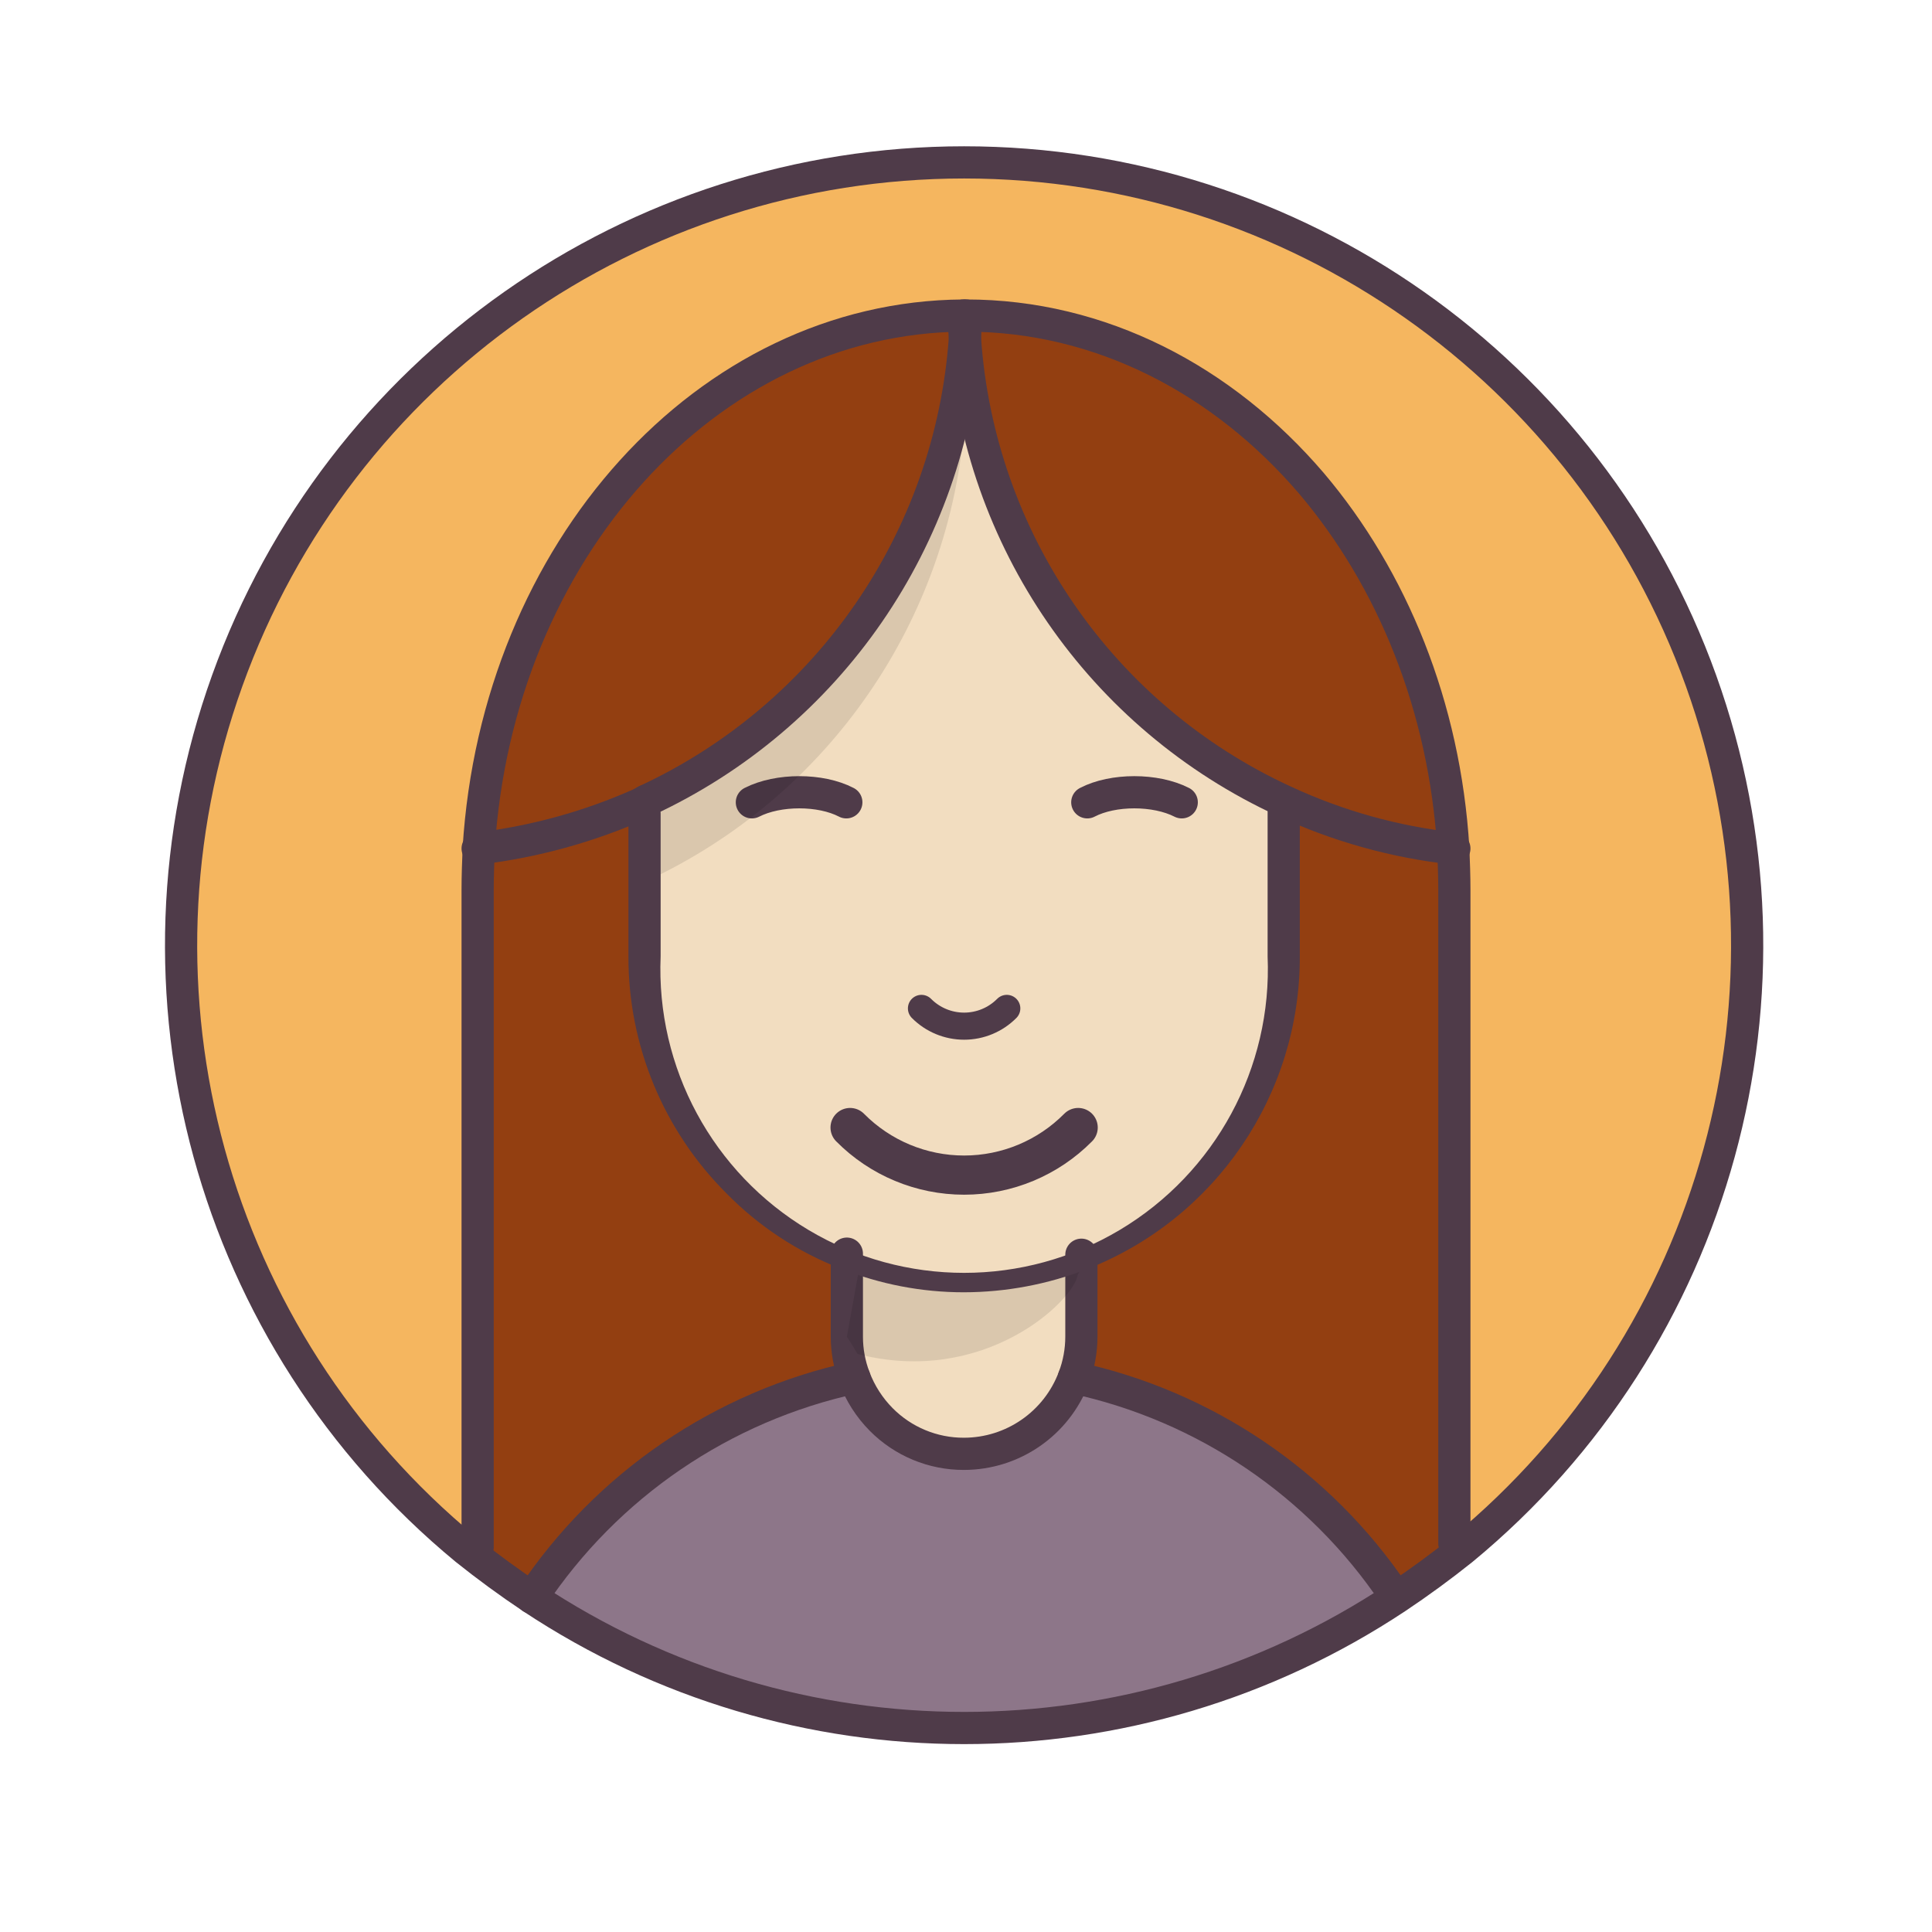
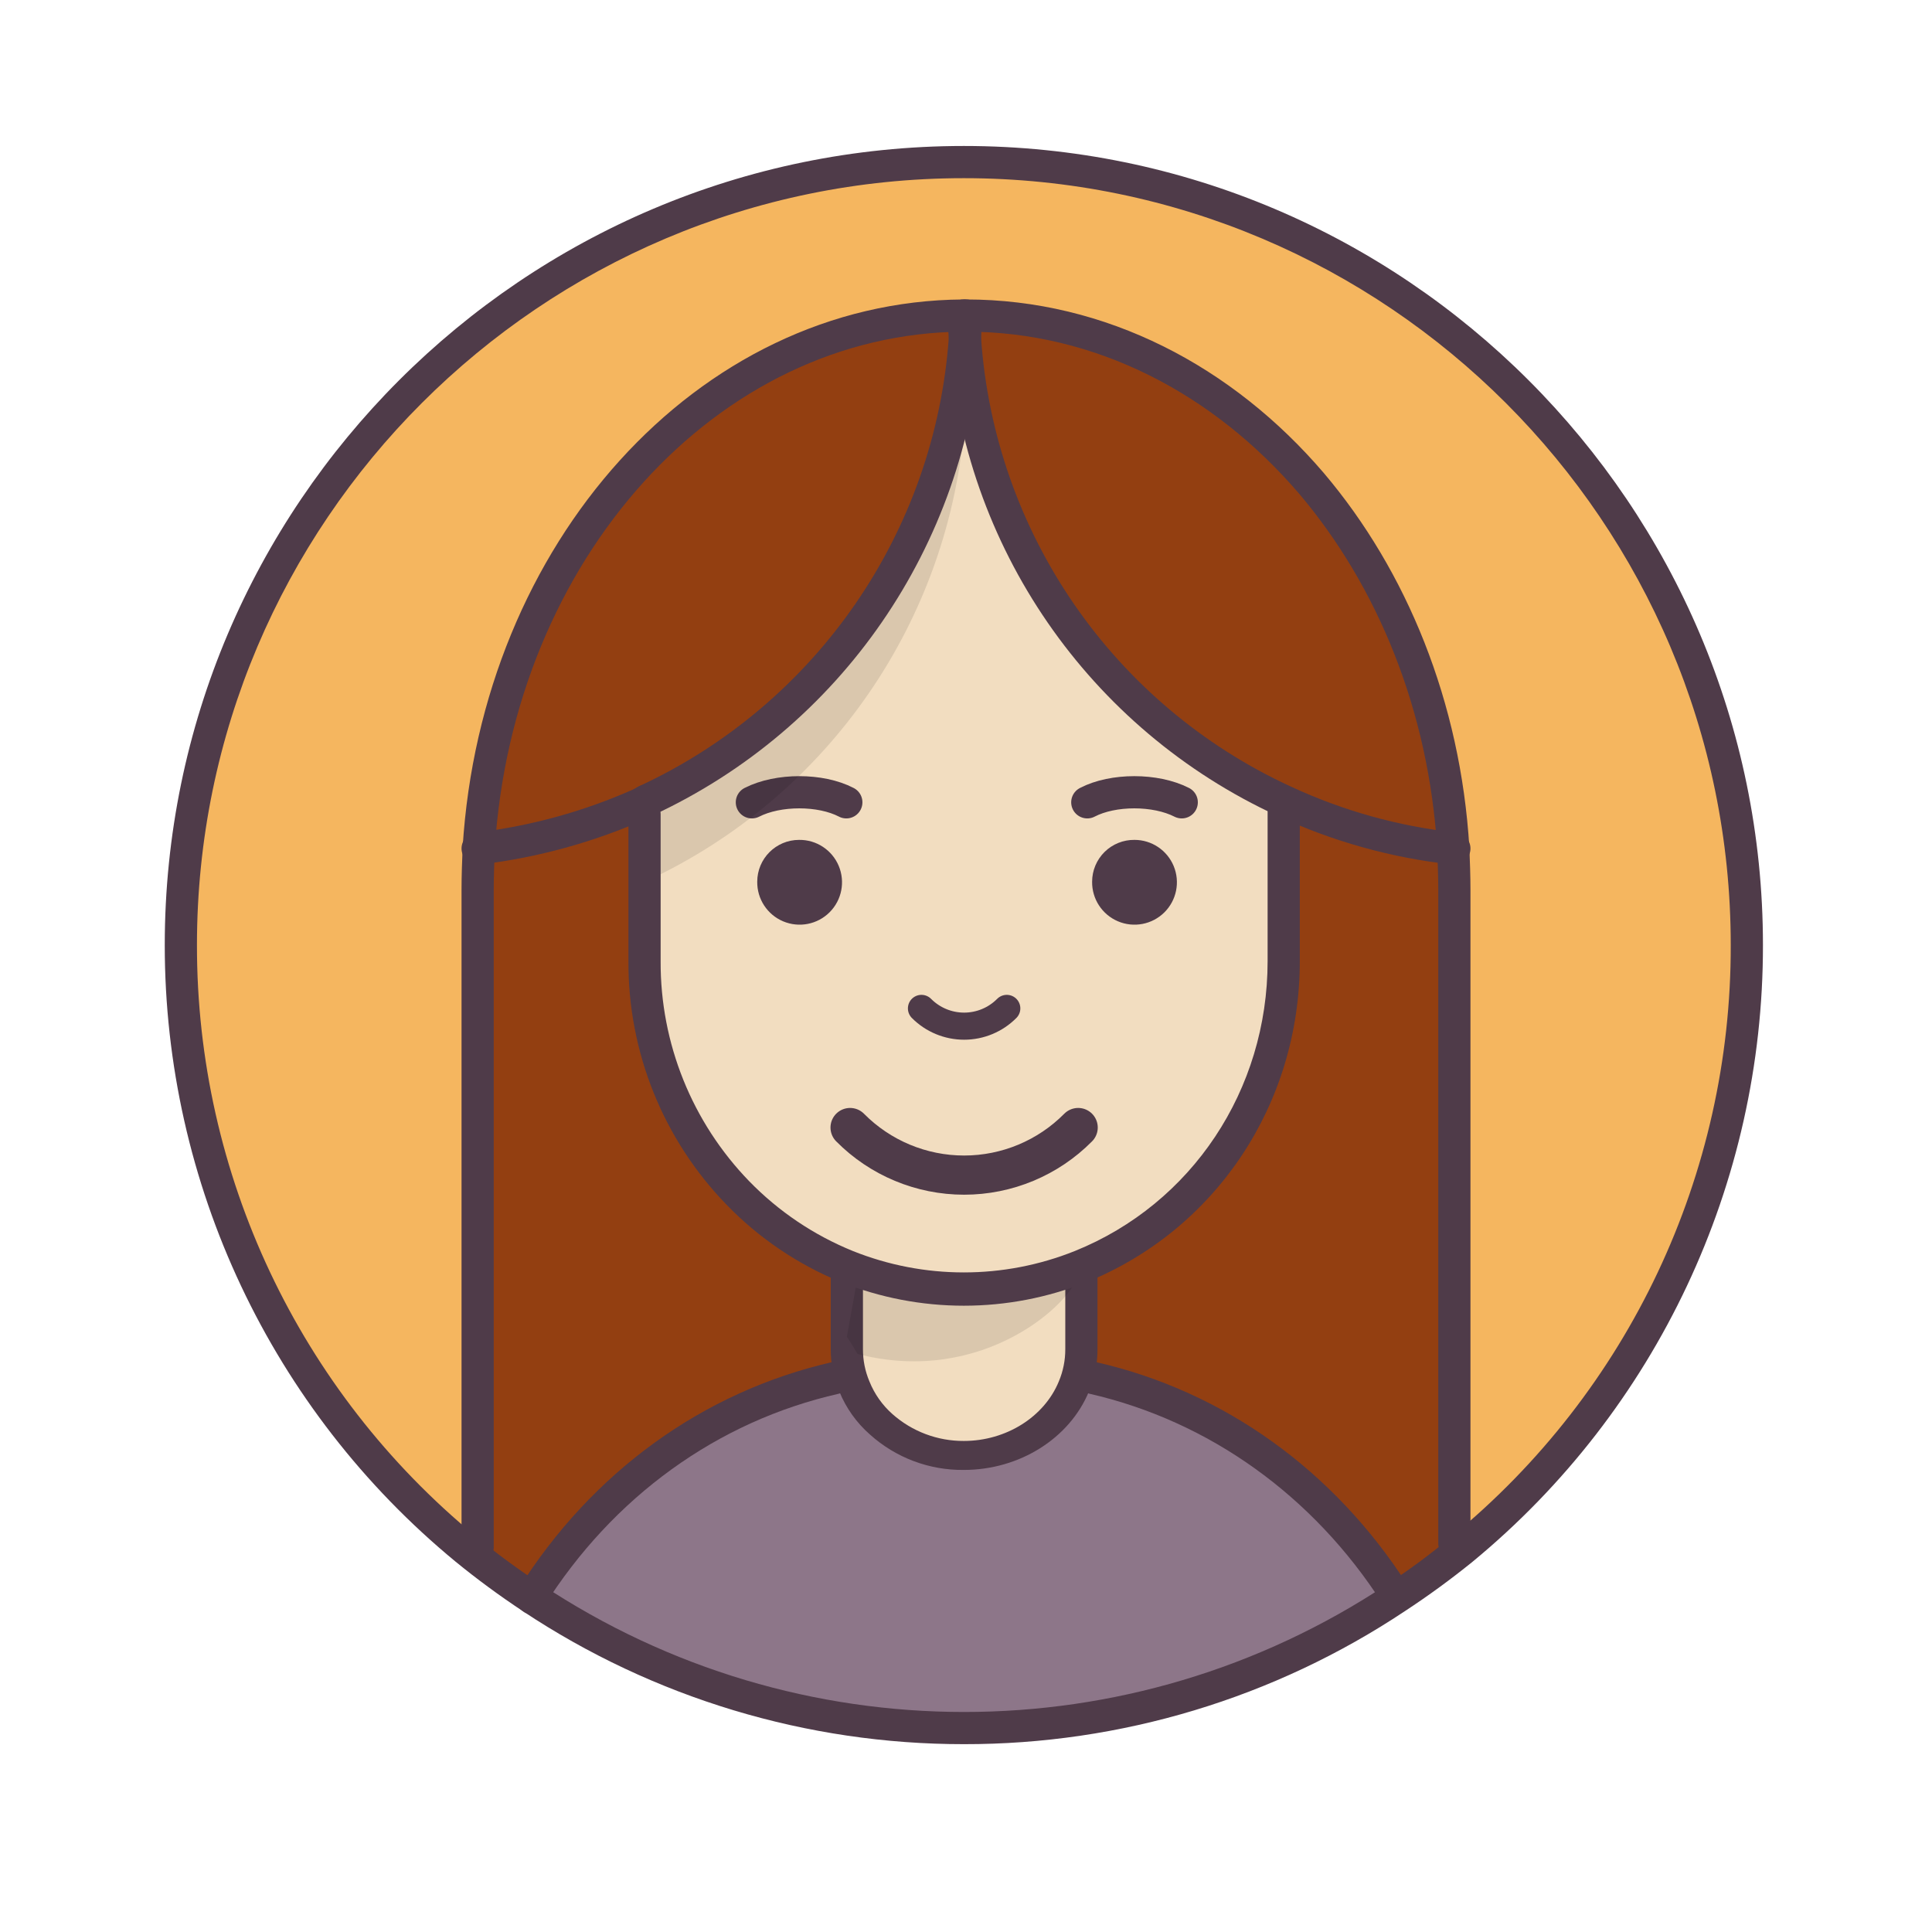
<svg xmlns="http://www.w3.org/2000/svg" width="5in" height="5in" viewBox="0 0 360 360">
  <g id="Layer_1" data-name="Layer 1">
    <path d="M270.8,158.1c-1.6-26.5-11.4-50.3-26.4-68C227.9,70.8,205.1,58.8,180,58.8h-.5c-47.8.3-86.9,44-90.3,99.3-.1,2.5-.2,5.1-.2,7.7V288.3l-2.2.4a145.9,145.9,0,1,1,185.7,0l-1.5-1.1V165.8C271,163.2,270.9,160.7,270.8,158.1Z" fill="#f5b65f" />
    <path d="M271,287.6l1.5,1.1q-6,4.8-12.3,9l-.4-.6a96.4,96.4,0,0,0-59.7-40.4,21.4,21.4,0,0,0,1.4-7.6V233.8h-.1a59.7,59.7,0,0,0,37.8-55.5V149.3a101,101,0,0,0,31.5,8.8c.1,2.6.2,5.1.2,7.7Z" fill="#933f11" />
    <path d="M259.8,297.1l.4.6a145.7,145.7,0,0,1-161.1,0,96.8,96.8,0,0,1,60.1-41,22.2,22.2,0,0,0,5,7.8,21.6,21.6,0,0,0,15.4,6.4,21.9,21.9,0,0,0,20.5-14.2A96.4,96.4,0,0,1,259.8,297.1Z" fill="#8d7689" />
    <path d="M201.4,236.2h0v12.9a21.4,21.4,0,0,1-1.4,7.6,21.9,21.9,0,0,1-20.5,14.2,21.6,21.6,0,0,1-15.4-6.4,22.2,22.2,0,0,1-5-7.8,21.4,21.4,0,0,1-1.4-7.6V236.7" fill="#f2ddc0" />
    <path d="M157.8,233.6a58.7,58.7,0,0,0,21.8,4.2,60.4,60.4,0,0,0,21.8-4.1" fill="#f2ddc0" />
    <path d="M157.8,249.1a21.4,21.4,0,0,0,1.4,7.6,96.8,96.8,0,0,0-60.1,41q-6.3-4.2-12.3-9l2.2-.4V165.8c0-2.6.1-5.2.2-7.7a104.9,104.9,0,0,0,30.1-8.3l.8,1.7v26.7a59.7,59.7,0,0,0,17.4,42.1,59.2,59.2,0,0,0,20.3,13.3Z" fill="#933f11" />
    <path d="M179.8,63a103,103,0,0,1-59.4,86.2l-1.1.6.8,1.7v26.7a59.7,59.7,0,0,0,17.4,42.1,60,60,0,0,0,42.1,17.5,60.4,60.4,0,0,0,21.8-4.1,59.7,59.7,0,0,0,37.8-55.5V149.3A102.6,102.6,0,0,1,179.8,63Z" fill="#f2ddc0" />
-     <path d="M86.8,288.7a145.9,145.9,0,1,1,185.7,0q-6,4.8-12.3,9a145.7,145.7,0,0,1-161.1,0Q92.8,293.5,86.8,288.7Z" fill="none" stroke="#4f3b49" stroke-linecap="round" stroke-miterlimit="10" stroke-width="6" />
+     <path d="M179.6,325a148.4,148.4,0,0,1-82.2-24.8A154.1,154.1,0,0,1,84.9,291h0A148.8,148.8,0,0,1,30.7,176.1C30.7,94,97.5,27.2,179.6,27.2S328.5,94,328.5,176.1A148.7,148.7,0,0,1,274.4,291a155.6,155.6,0,0,1-12.6,9.2A147.9,147.9,0,0,1,179.6,325ZM88.7,286.3a129.7,129.7,0,0,0,12.1,8.9,142.5,142.5,0,0,0,157.7,0,128.3,128.3,0,0,0,12-8.9,142.1,142.1,0,0,0,52-110.2c0-78.8-64.1-142.9-142.9-142.9S36.7,97.3,36.7,176.1a142.4,142.4,0,0,0,52,110.2Z" fill="#4f3b49" />
    <path d="M140.1,149.5c4.9-2.5,12.8-2.5,17.6,0" fill="none" stroke="#4f3b49" stroke-linecap="round" stroke-miterlimit="10" stroke-width="6" />
    <path d="M187.6,187.9a11.2,11.2,0,0,1-15.9,0" fill="none" stroke="#4f3b49" stroke-linecap="round" stroke-miterlimit="10" stroke-width="5.05" />
    <g opacity="0.1">
      <path d="M179.5,73.8h-3.6l-1.7,9.9L166,104l-19,24.5-26.6,20.7-.2,15.1c.1,0,.2,0,.2-.1A103,103,0,0,0,179.8,78Z" />
    </g>
    <path d="M202.6,149.5c4.8-2.5,12.7-2.5,17.6,0" fill="none" stroke="#4f3b49" stroke-linecap="round" stroke-miterlimit="10" stroke-width="6" />
    <path d="M200.9,210.1a29.9,29.9,0,0,1-42.5,0" fill="none" stroke="#4f3b49" stroke-linecap="round" stroke-miterlimit="10" stroke-width="7.3" />
-     <path d="M200.1,256.7a96.4,96.4,0,0,1,59.7,40.4" fill="none" stroke="#4f3b49" stroke-linecap="round" stroke-miterlimit="10" stroke-width="6" />
+     <path d="M259.9,300.1a2.8,2.8,0,0,1-2.3-1.3c-12.9-20.1-32.3-34-54.6-39.1a3.1,3.1,0,0,1-2.2-3.6,2.9,2.9,0,0,1,3.4-2.3c23.8,5.4,44.4,20.2,58.1,41.6a3.1,3.1,0,0,1-.8,4.2A3,3,0,0,1,259.9,300.1Z" fill="#4f3b49" />
    <path d="M244.4,90.1c15,17.7,24.8,41.5,26.4,68a101,101,0,0,1-31.5-8.8A102.6,102.6,0,0,1,179.8,63c.1-1.4.1-2.8.2-4.2h0C205.1,58.8,227.9,70.8,244.4,90.1Z" fill="#933f11" />
-     <path d="M99.1,297.7a96.8,96.8,0,0,1,60.1-41" fill="none" stroke="#4f3b49" stroke-linecap="round" stroke-miterlimit="10" stroke-width="6" />
+     <path d="M98.9,300.7a2.1,2.1,0,0,1-1.5-.5,3,3,0,0,1-.8-4.1c13.7-21.8,34.4-36.8,58.5-42.3a3,3,0,0,1,3.4,2.3,3.1,3.1,0,0,1-2.2,3.6c-22.6,5.1-42.1,19.2-55,39.7A2.6,2.6,0,0,1,98.9,300.7Z" fill="#4f3b49" />
    <path d="M179.5,58.8l.3,4.2a103,103,0,0,1-59.4,86.2l-1.1.6a104.9,104.9,0,0,1-30.1,8.3C92.6,102.8,131.7,59.1,179.5,58.8Z" fill="#933f11" />
    <path d="M89,288.3V165.8c0-2.6.1-5.2.2-7.7,3.4-55.3,42.5-99,90.3-99.3h.5c25.1,0,47.9,12,64.4,31.3,15,17.7,24.8,41.5,26.4,68,.1,2.6.2,5.1.2,7.7V287.6" fill="none" stroke="#4f3b49" stroke-linecap="round" stroke-miterlimit="10" stroke-width="6" />
-     <path d="M201.5,233.8v15.3a21.4,21.4,0,0,1-1.4,7.6,21.9,21.9,0,0,1-20.5,14.2,21.6,21.6,0,0,1-15.4-6.4,22.2,22.2,0,0,1-5-7.8,21.4,21.4,0,0,1-1.4-7.6V233.6" fill="none" stroke="#4f3b49" stroke-linecap="round" stroke-miterlimit="10" stroke-width="6" />
+     <path d="M179.6,273.9a25.7,25.7,0,0,1-17.5-6.6,21.4,21.4,0,0,1-5.7-8,19.6,19.6,0,0,1-1.6-7.9V237.5a2.9,2.9,0,0,1,3-2.7,2.8,2.8,0,0,1,3,2.7v13.9a15.3,15.3,0,0,0,1.2,6,16.2,16.2,0,0,0,4.3,6.1,19.9,19.9,0,0,0,13.3,5c7.9,0,15-4.5,17.7-11.1a15.3,15.3,0,0,0,1.2-6V237.7a2.9,2.9,0,0,1,3-2.8,3,3,0,0,1,3,2.8v13.7a19.6,19.6,0,0,1-1.6,7.9C199.3,268,190,273.9,179.6,273.9Z" fill="#4f3b49" />
    <path d="M120.4,149.2l-1.1.6a104.9,104.9,0,0,1-30.1,8.3H89" fill="none" stroke="#4f3b49" stroke-linecap="round" stroke-miterlimit="10" stroke-width="6" />
    <path d="M120.4,149.2A103,103,0,0,0,179.8,63c.1-1.4.1-2.8.2-4.2" fill="none" stroke="#4f3b49" stroke-linecap="round" stroke-miterlimit="10" stroke-width="6" />
    <path d="M179.5,58.8l.3,4.2a102.6,102.6,0,0,0,59.5,86.3,101,101,0,0,0,31.5,8.8h.2" fill="none" stroke="#4f3b49" stroke-linecap="round" stroke-miterlimit="10" stroke-width="6" />
    <path d="M201.7,235.2l-18.6,4.7-23.1-3-2.2,12.2c.1,0,2,3.2,2,3.2,23.7,6.1,40.3-10,41-14.7A9.3,9.3,0,0,0,201.7,235.2Z" opacity="0.1" />
+     <path d="M211.4,156.5a7.9,7.9,0,1,1-7.9,7.8A7.8,7.8,0,0,1,211.4,156.5Z" fill="#4f3b49" />
+     <path d="M148.9,156.5a7.9,7.9,0,1,1-7.8,7.8A7.8,7.8,0,0,1,148.9,156.5Z" fill="#4f3b49" />
  </g>
  <g id="Layer_2" data-name="Layer 2">
-     <path d="M179.6,240.8a61.8,61.8,0,0,1-22.9-4.4,60.3,60.3,0,0,1-21.3-14,62.1,62.1,0,0,1-18.3-44.2V151.5a3,3,0,0,1,3-3,3.1,3.1,0,0,1,3,3v26.7a56.6,56.6,0,1,0,113.1,0V149.6a3,3,0,0,1,3-3,2.9,2.9,0,0,1,3,3v28.6a62.4,62.4,0,0,1-39.7,58.3A63.8,63.8,0,0,1,179.6,240.8Z" fill="#4f3b49" />
+     <path d="M179.6,243.3a61.8,61.8,0,0,1-22.9-4.4,62.7,62.7,0,0,1-21.3-14.4,64.7,64.7,0,0,1-18.3-45.4V151.7a3,3,0,0,1,3-3.1,3.1,3.1,0,0,1,3,3.1v27.4a58.5,58.5,0,0,0,16.5,41,56.7,56.7,0,0,0,19.3,13,55.6,55.6,0,0,0,41.4,0c21.8-8.8,35.9-30,35.9-54V149.7a3.1,3.1,0,0,1,3-3.1,3,3,0,0,1,3,3.1v29.4c0,26.6-15.6,50-39.7,59.8A61.8,61.8,0,0,1,179.6,243.3Z" fill="#4f3b49" />
  </g>
</svg>
